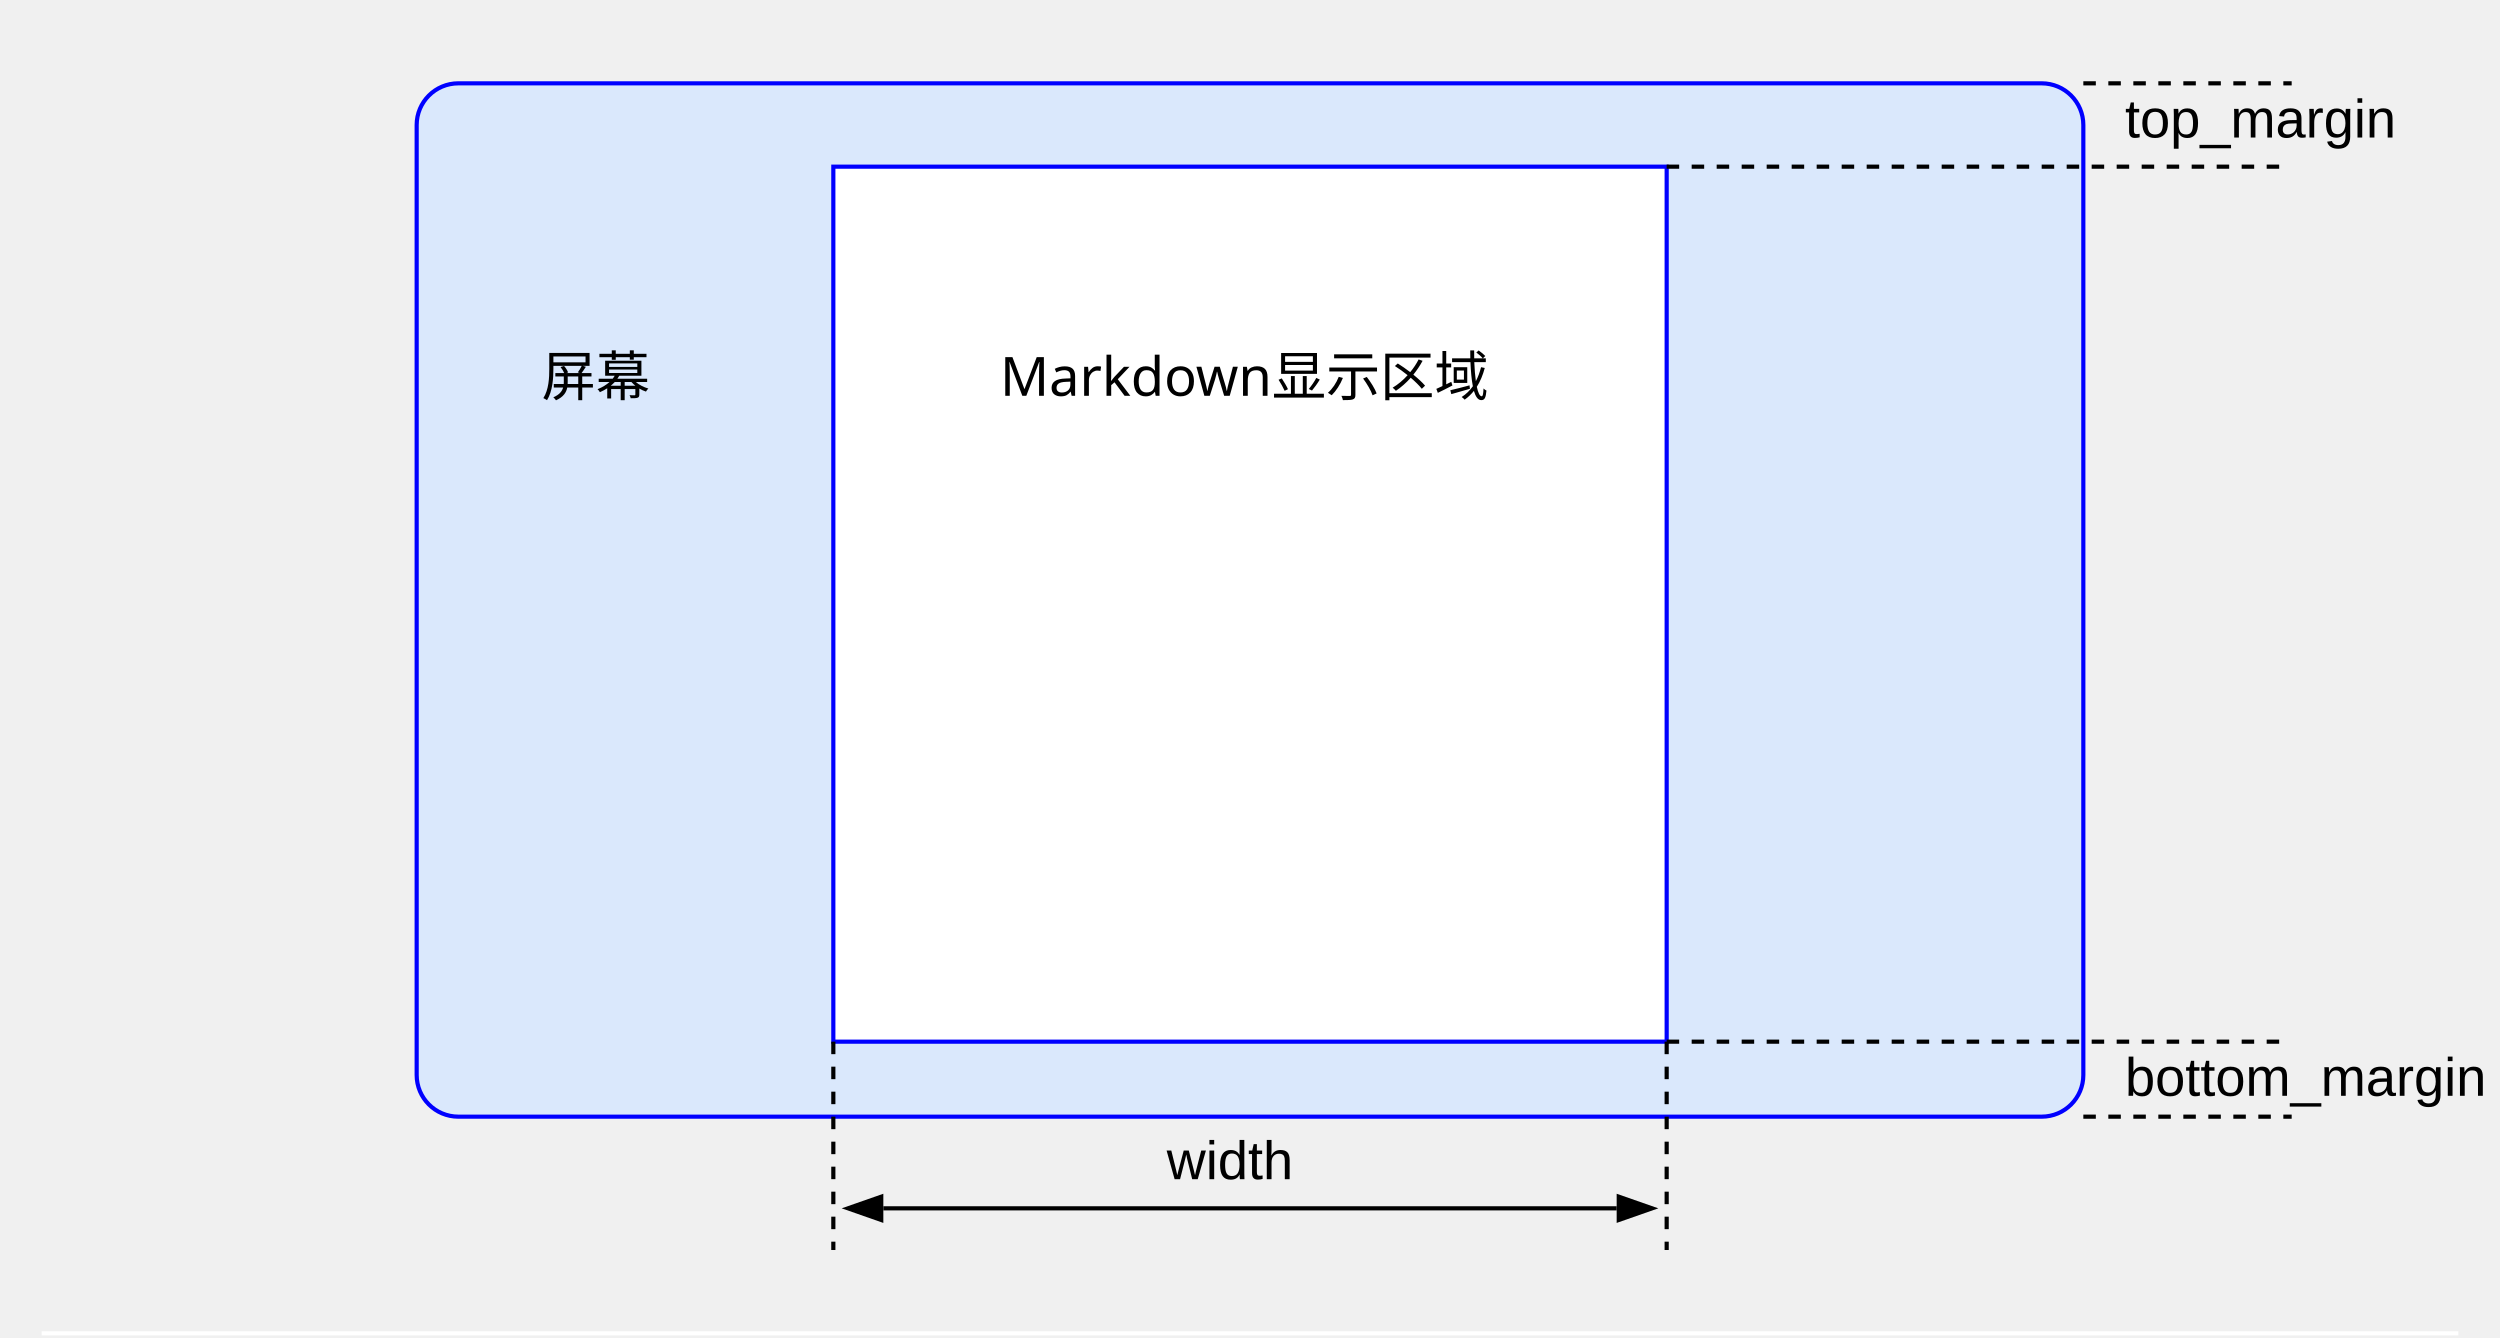
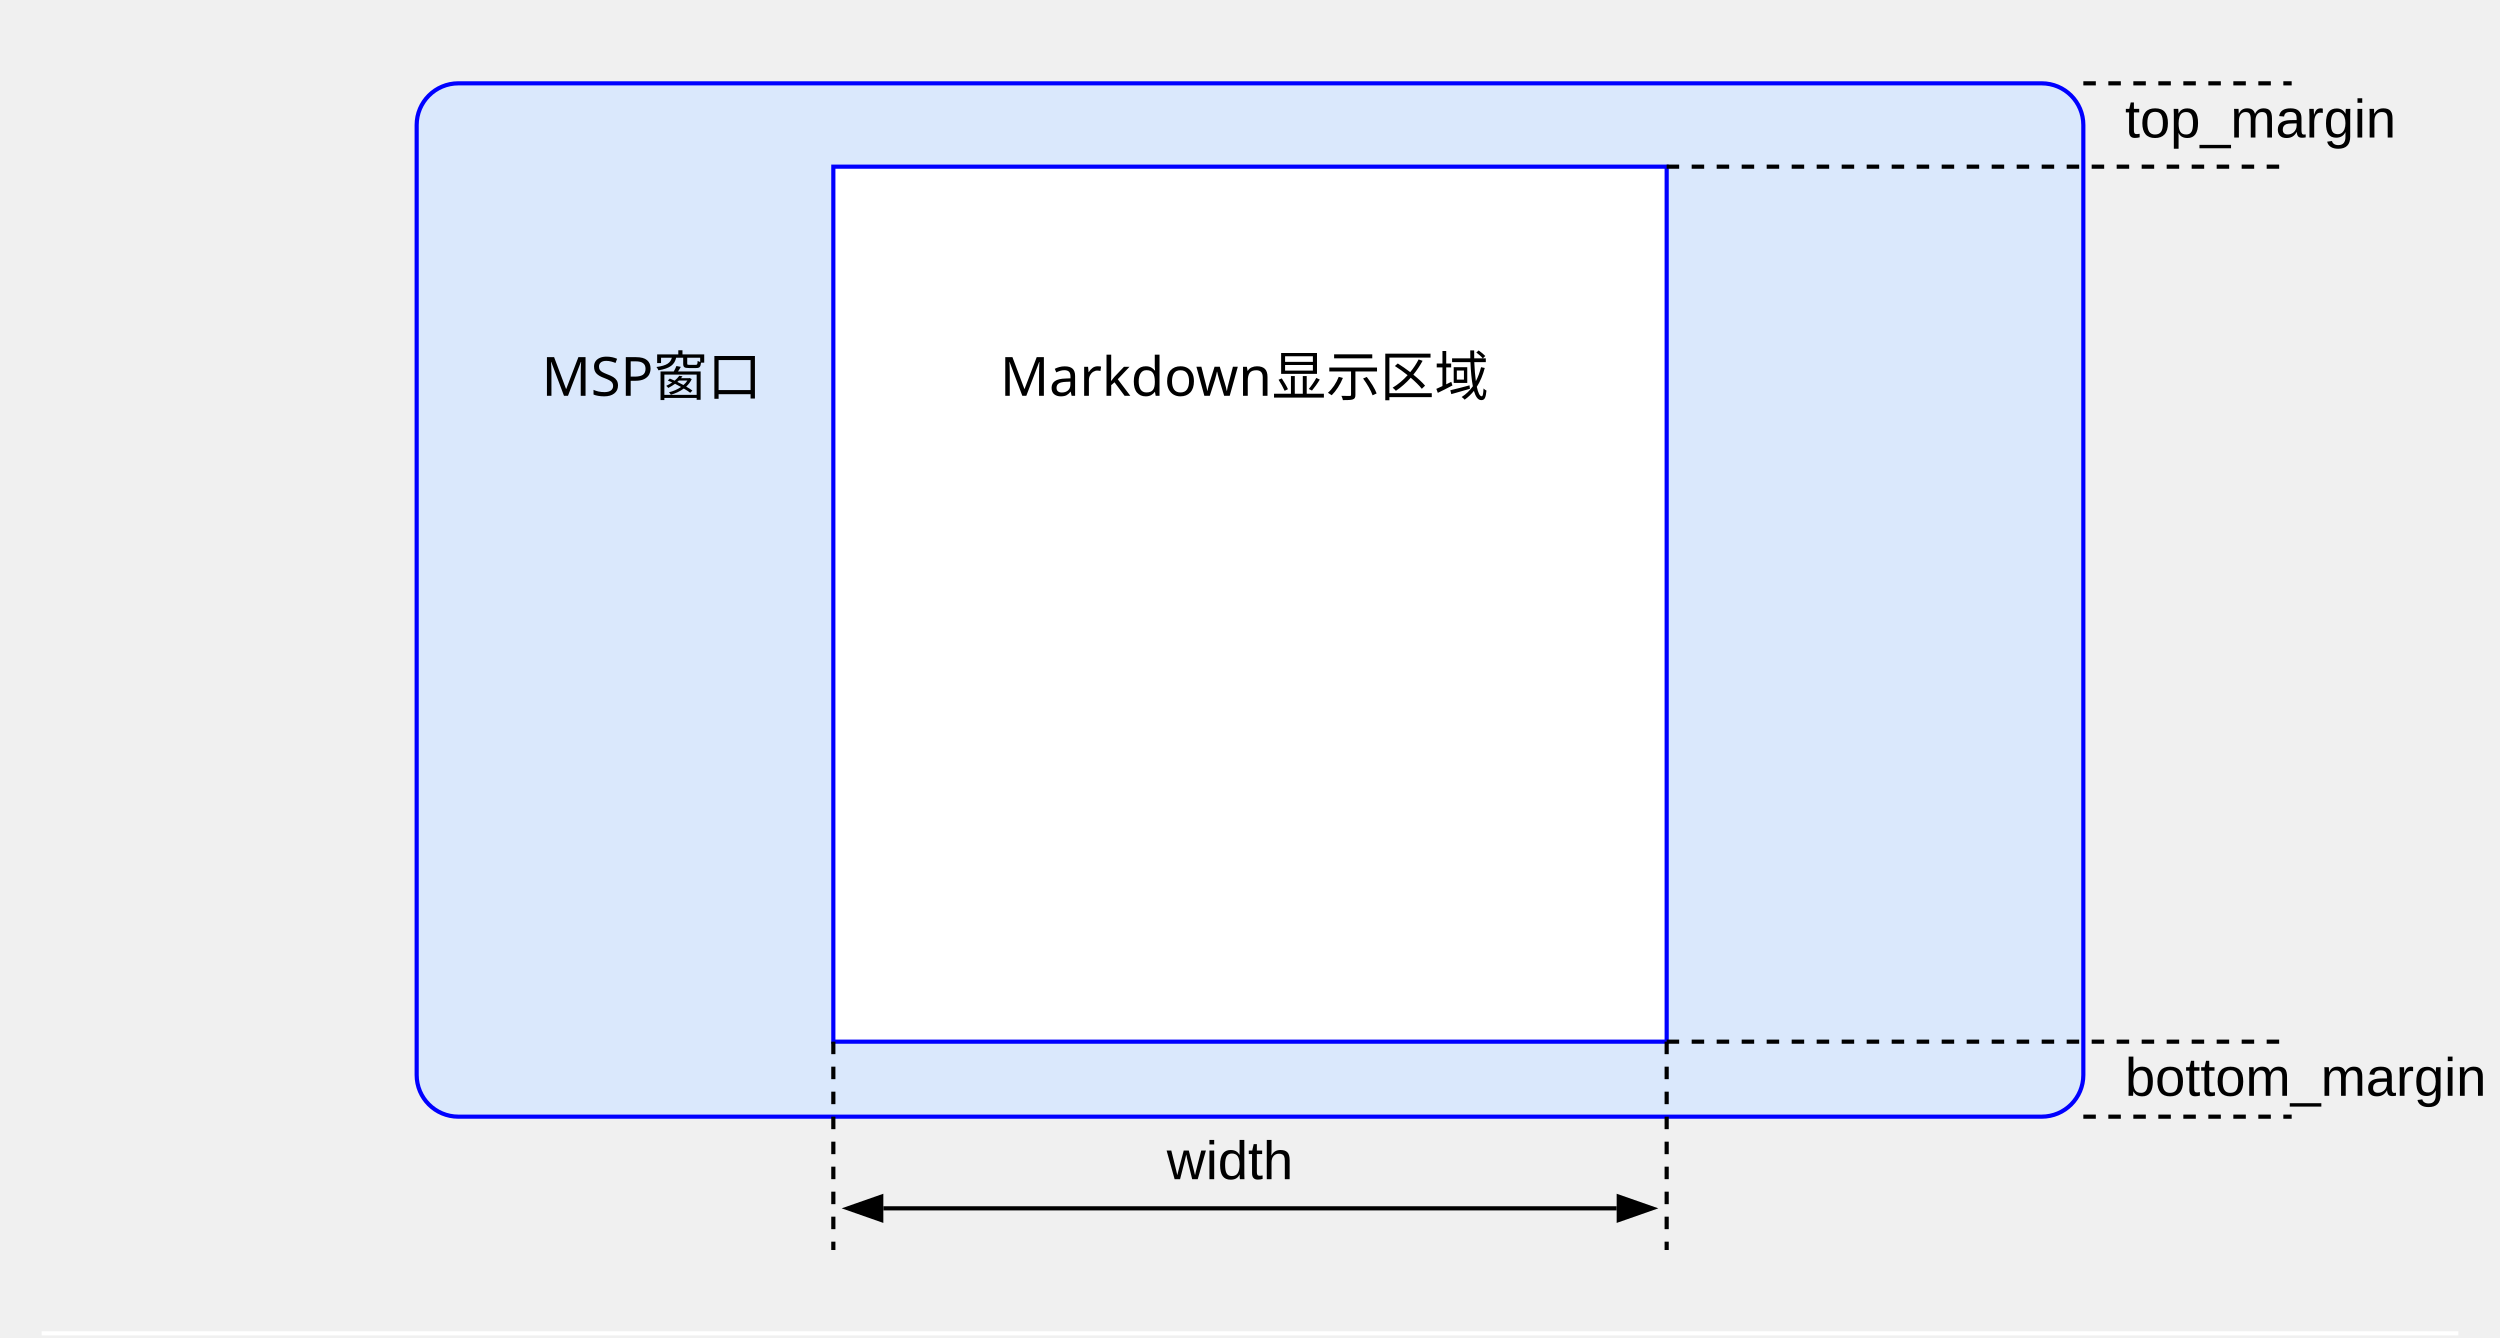
<svg xmlns="http://www.w3.org/2000/svg" version="1.1" width="600" height="321">
  <defs>
    <marker id="arrowhead" markerWidth="10" markerHeight="7" refX="0" refY="3.5" orient="auto">
      <polygon points="0 0, 10 3.5, 0 7" />
    </marker>
  </defs>
  <path id="bottomxline" d="M 10 320 h 580" stroke="#FFFFFF" stroke-width="1" fill="none" />
  <path d="M 100 30 a 10 10 0 0 1 10 -10 h 380 a 10 10 0 0 1 10 10 v 228 a 10 10 0 0 1 -10 10 h -380 a 10 10 0 0 1 -10 -10 v -228" stroke="#0000FF" stroke-width="1" fill="#DAE8FC" />
  <rect x="200" y="40" width="200" height="210" style="fill:#FFFFFF;stroke:#0000FF;stroke-width:1" />
  <path d="M 500 20 h 50" stroke="#000000" stroke-width="1" stroke-dasharray="3,3" fill="none" />
  <path d="M 400 40 h 150" stroke="#000000" stroke-width="1" stroke-dasharray="3,3" fill="none" />
  <path d="M 200 250 v 50" stroke="#000000" stroke-width="1" stroke-dasharray="3,3" fill="none" />
  <path d="M 400 250 v 50" stroke="#000000" stroke-width="1" stroke-dasharray="3,3" fill="none" />
  <path d="M 500 268 h 50" stroke="#000000" stroke-width="1" stroke-dasharray="3,3" fill="none" />
  <path d="M 400 250 h 150" stroke="#000000" stroke-width="1" stroke-dasharray="3,3" fill="none" />
  <text x="510" y="33" style="font-size:13px;font-family:'Arial'">top_margin</text>
  <text x="510" y="263" style="font-size:13px;font-family:'Arial'">bottom_margin</text>
  <text x="280" y="283" style="font-size:13px;font-family:'Arial'">width</text>
-   <text x="130" y="95" style="font-size:13px;font-family:'Microsoft Yahei'">屏幕</text>
+   <text x="130" y="95" style="font-size:13px;font-family:'Microsoft Yahei'">MSP窗口</text>
  <text x="240" y="95" style="font-size:13px;font-family:'Microsoft Yahei'">Markdown显示区域</text>
  <path d="M 300 290 H 212" stroke="#000000" stroke-width="1" fill="none" marker-end="url(#arrowhead)" />
  <path d="M 300 290 H 388" stroke="#000000" stroke-width="1" fill="none" marker-end="url(#arrowhead)" />
</svg>
